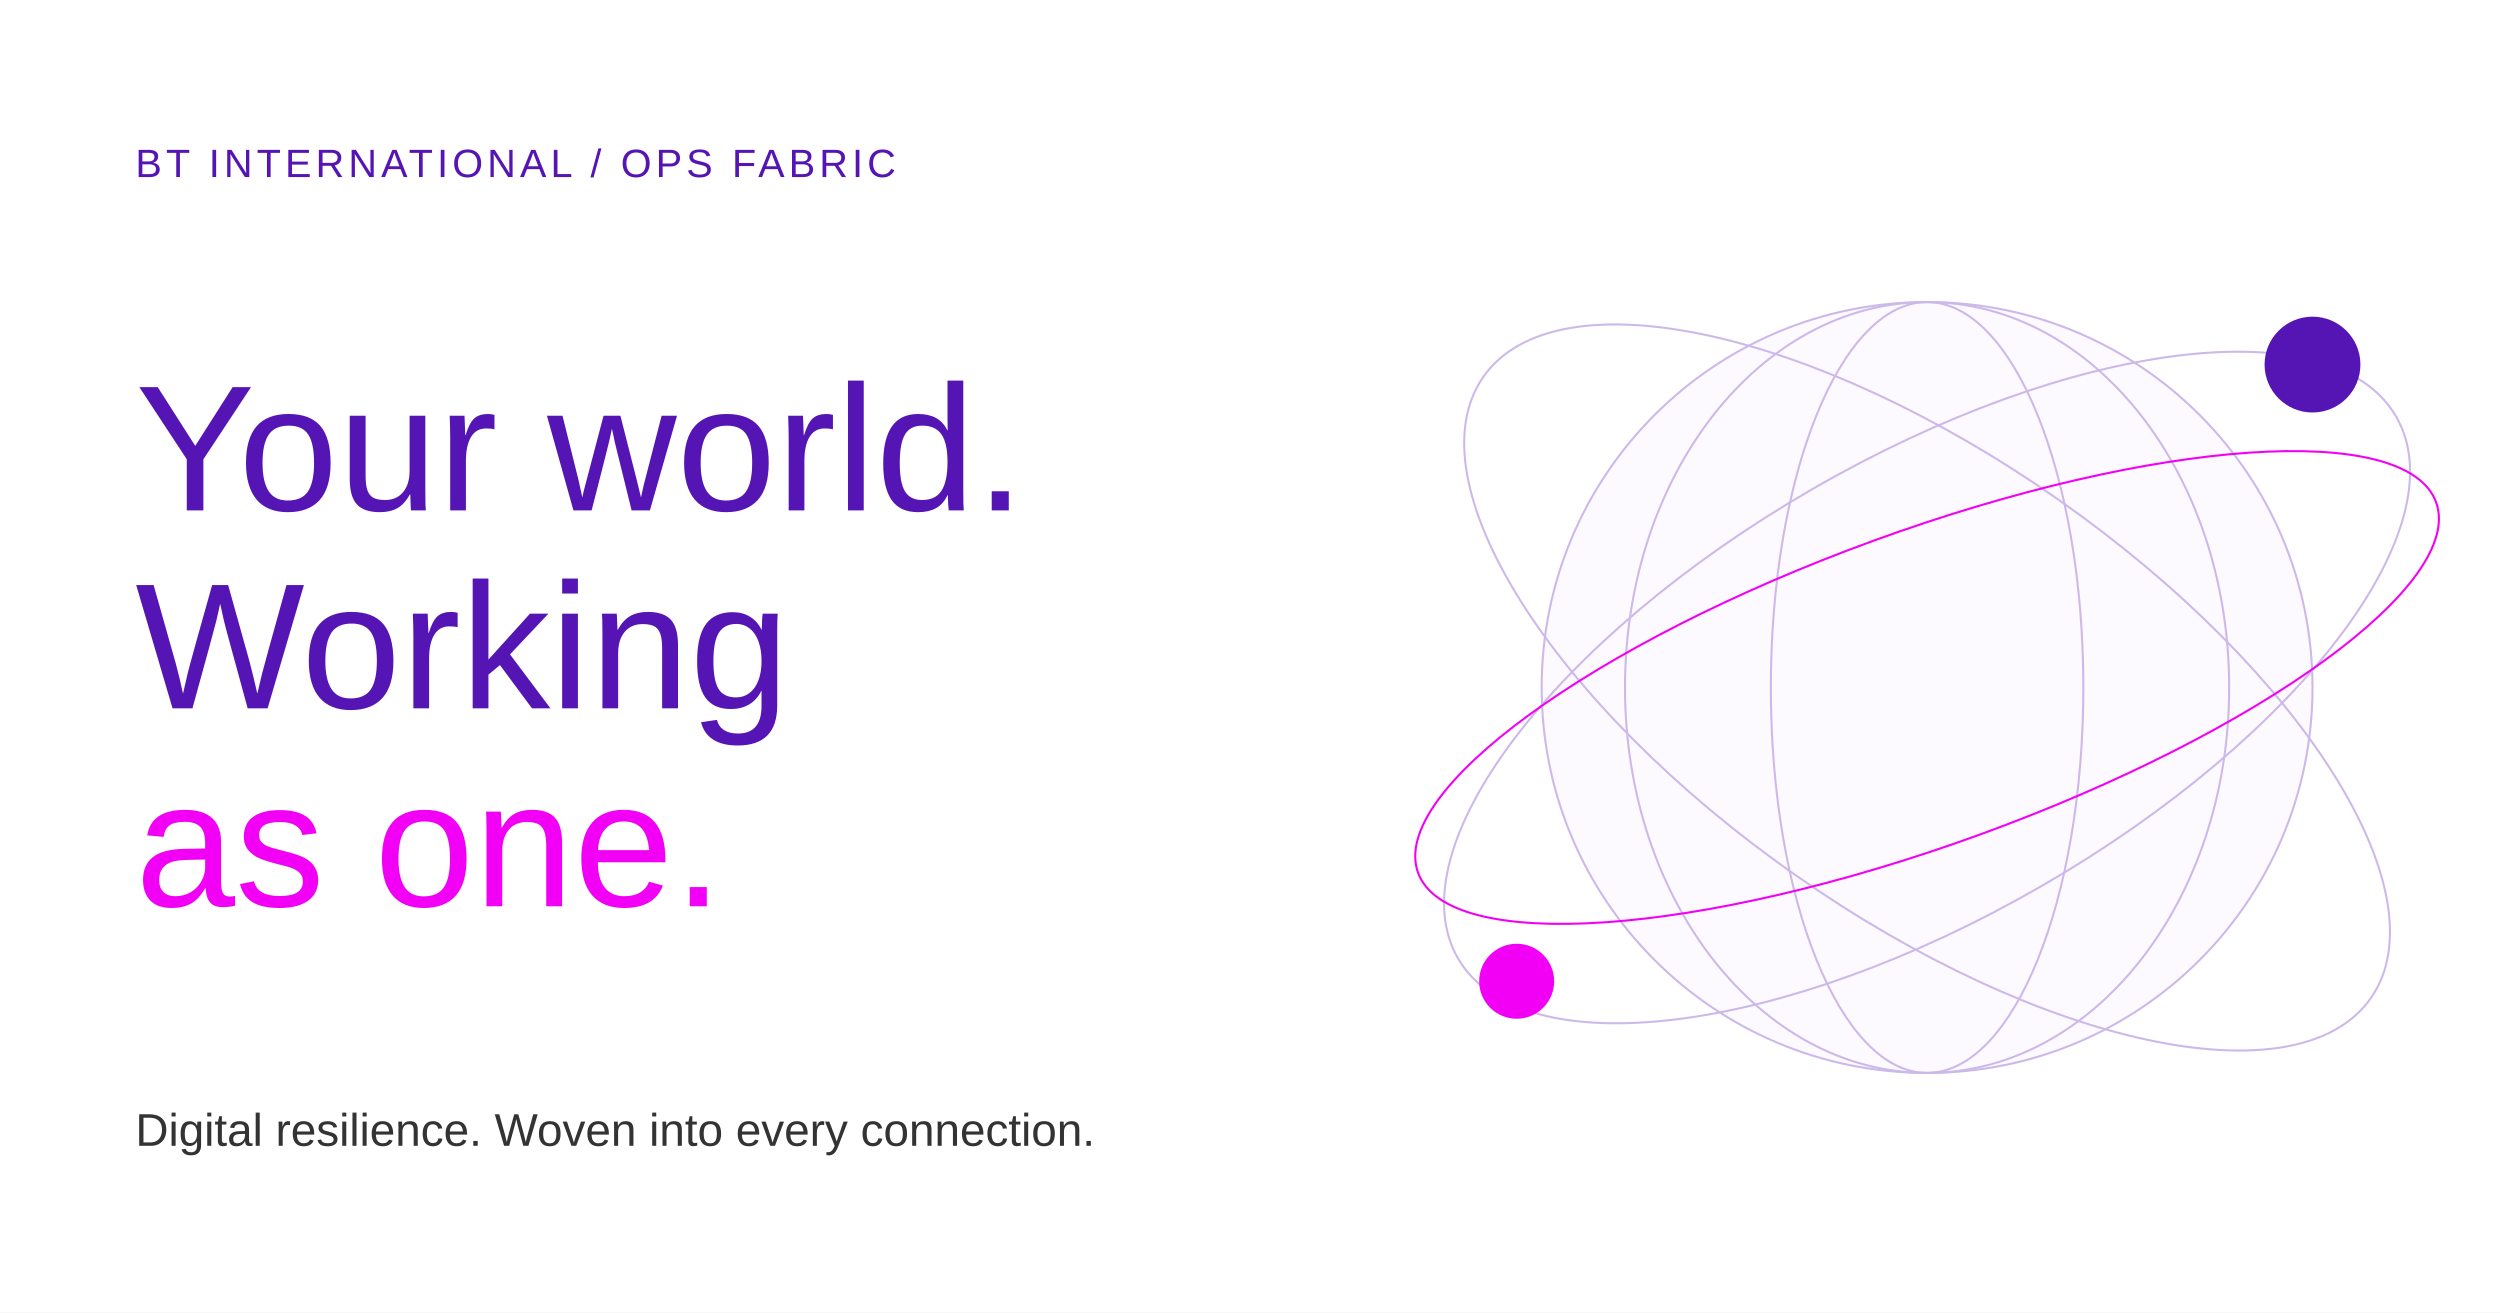
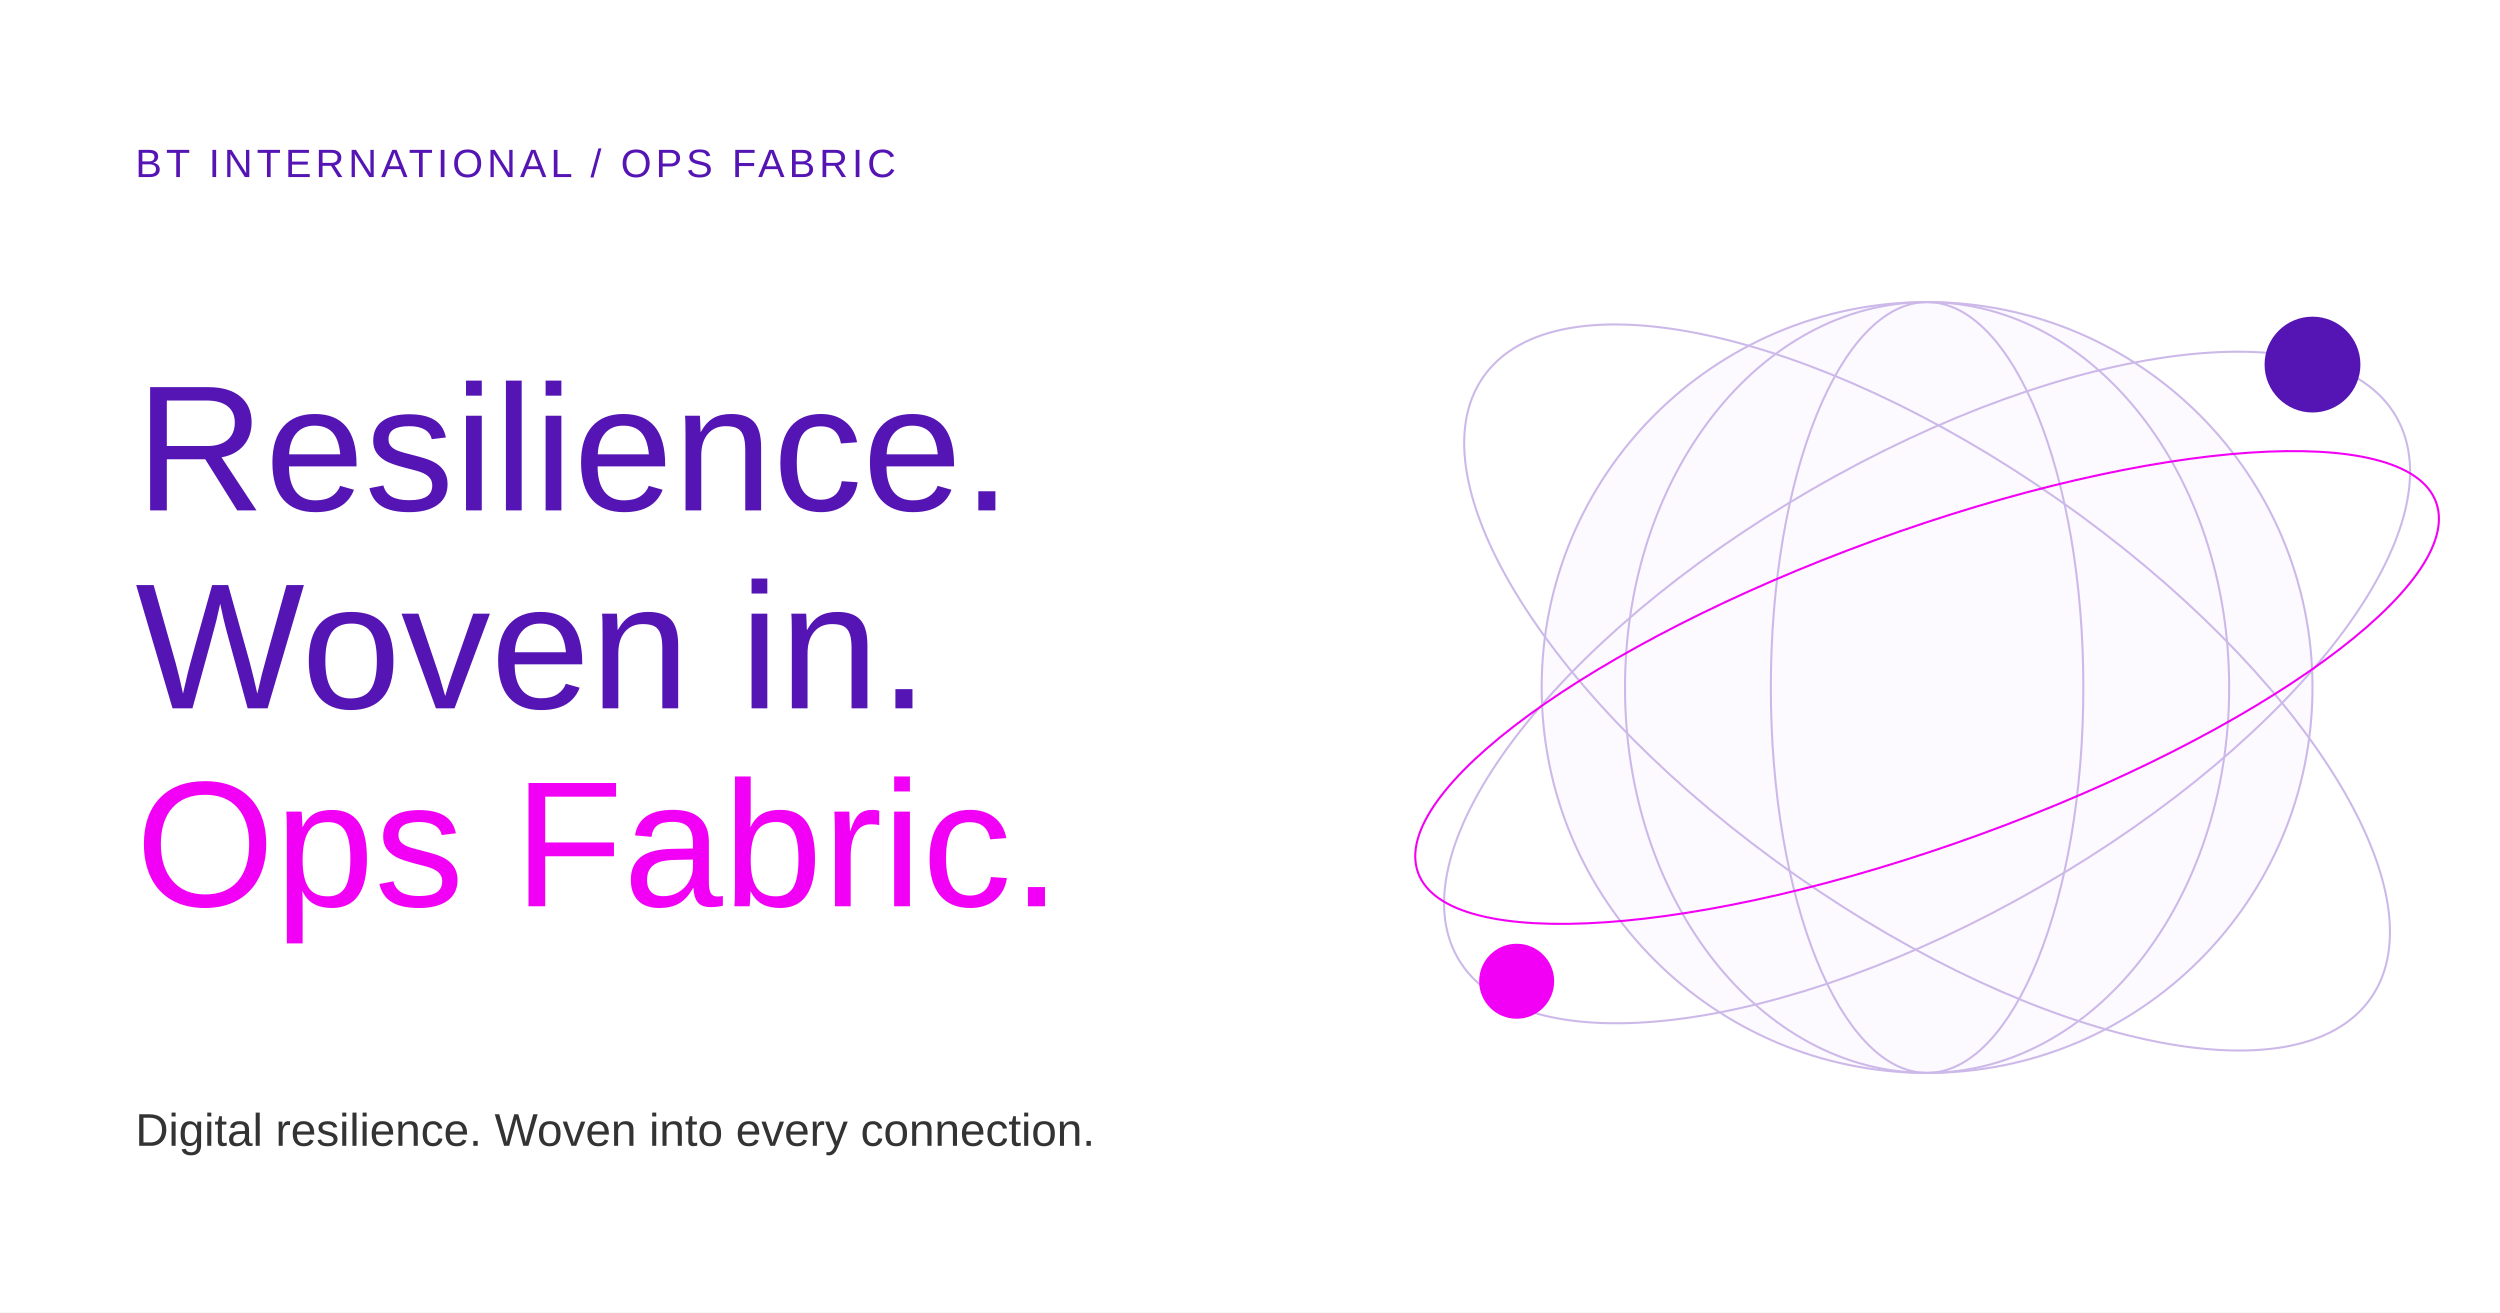
<svg xmlns="http://www.w3.org/2000/svg" width="1200" height="630" viewBox="0 0 1200 630">
  <rect width="1200" height="630" fill="#fff" />
  <g fill="none" stroke="#5514b4" opacity=".3" transform="translate(925 330)">
    <circle r="185" fill="#f8efff" />
    <ellipse rx="260" ry="110" transform="rotate(-30)" />
    <ellipse rx="260" ry="110" transform="rotate(35)" />
    <ellipse rx="75" ry="185" />
    <ellipse rx="145" ry="185" />
  </g>
  <ellipse cx="925" cy="330" rx="260" ry="75" fill="none" stroke="#f200f5" transform="rotate(-20 925 330)" />
  <circle cx="1110" cy="175" r="23" fill="#5514b4" />
  <circle cx="728" cy="471" r="18" fill="#f200f5" />
  <g font-family="Arial,sans-serif">
    <text x="65" y="85" font-size="19" fill="#5514b4" letter-spacing="2">BT INTERNATIONAL / OPS FABRIC</text>
-     <text x="65" y="245" font-size="86" fill="#5514b4">Your world.</text>
-     <text x="65" y="340" font-size="86" fill="#5514b4">Working</text>
-     <text x="65" y="435" font-size="86" fill="#f200f5">as one.</text>
+     <text x="65" y="245" font-size="86" fill="#5514b4">Resilience.</text>
+     <text x="65" y="340" font-size="86" fill="#5514b4">Woven in.</text>
+     <text x="65" y="435" font-size="86" fill="#f200f5">Ops Fabric.</text>
    <text x="65" y="550" font-size="22" fill="#333">Digital resilience. Woven into every connection.</text>
  </g>
</svg>
